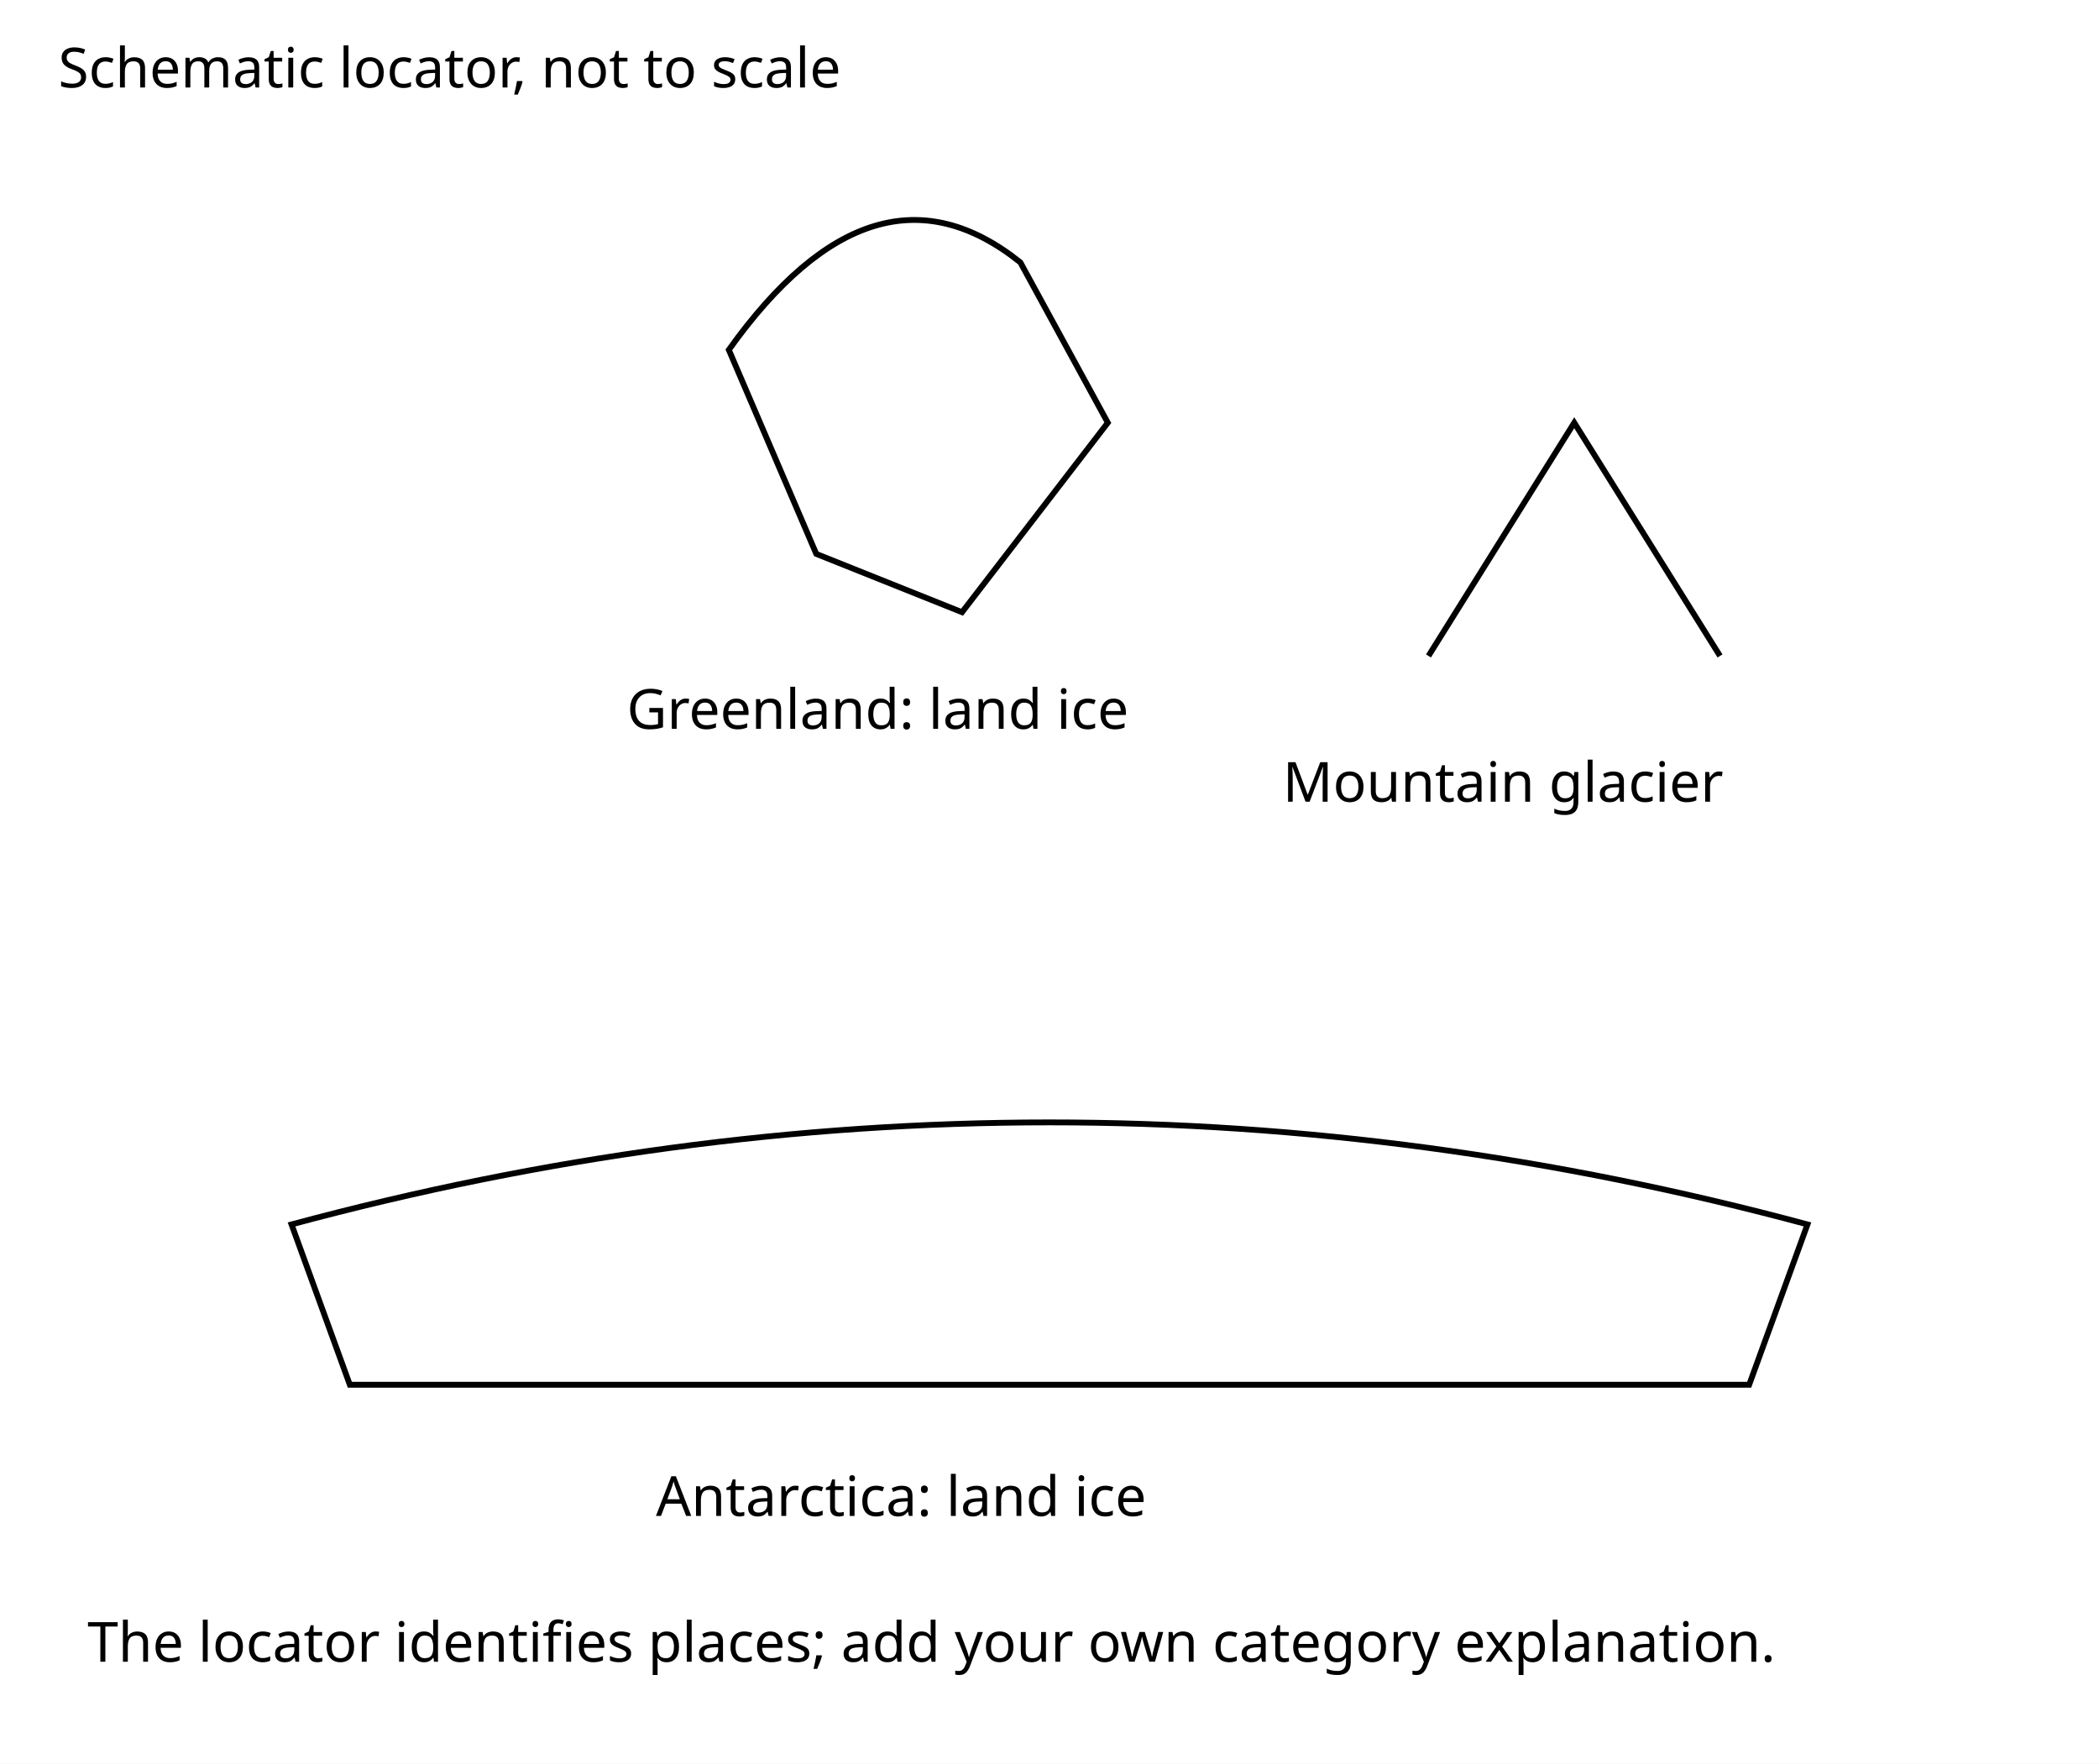
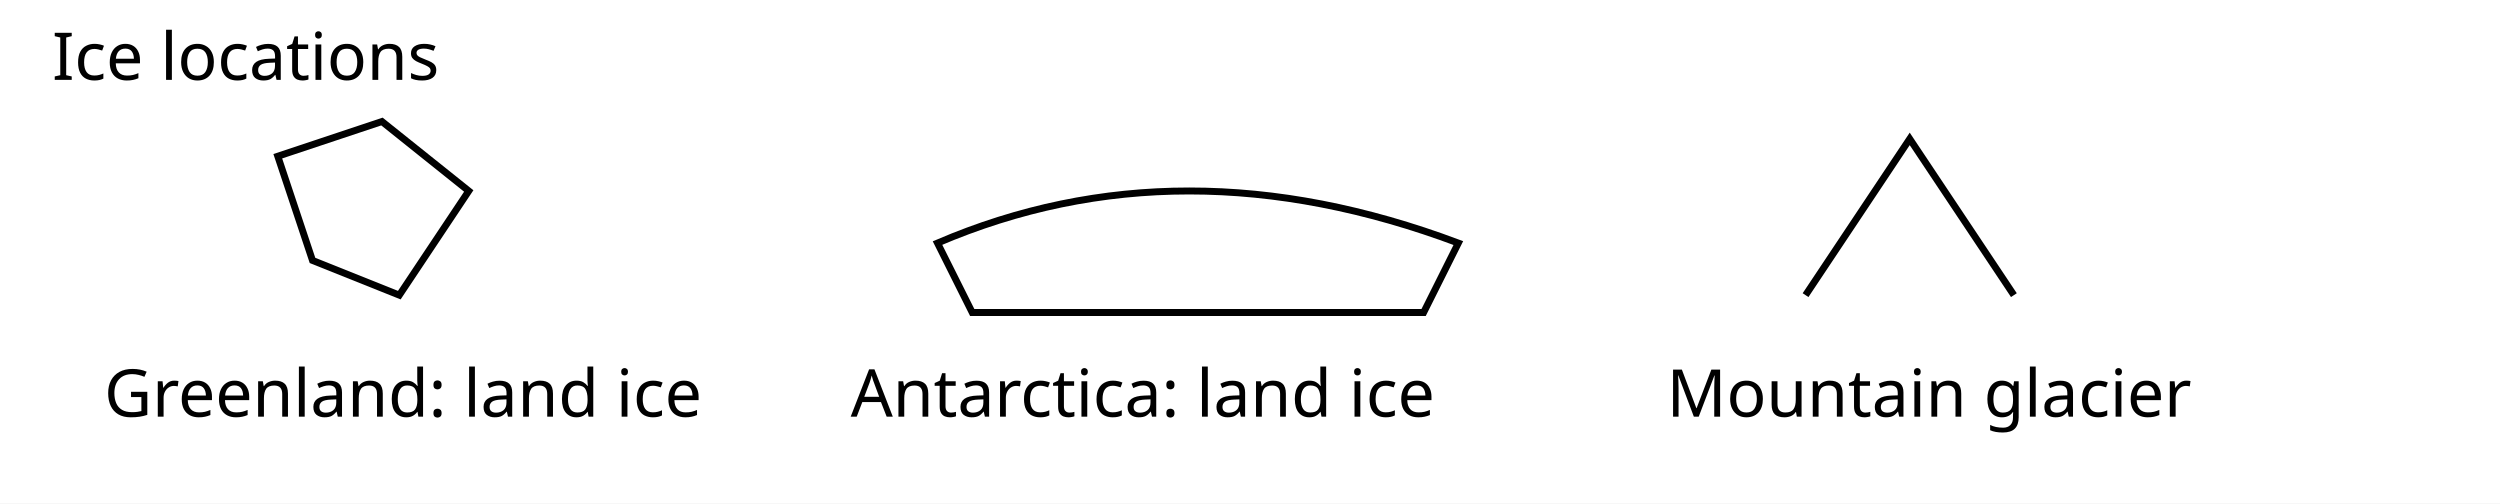
- <svg xmlns="http://www.w3.org/2000/svg" width="720" height="605" viewBox="0 0 720 605">
-   <rect width="720" height="605" fill="white" />
+ <svg xmlns="http://www.w3.org/2000/svg" width="720" height="145" viewBox="0 0 720 145">
+   <rect width="720" height="145" fill="white" />
  <g fill="none" stroke="black" stroke-width="2">
-     <text x="20" y="30" font-family="sans-serif" font-size="19" fill="black" stroke="none">Schematic locator, not to scale</text>
-     <path d="M250 120 Q300 50 350 90 L380 145 L330 210 L280 190 Z M100 420 Q360 350 620 420 L600 475 H120 Z M490 225 L540 145 L590 225" />
-     <text x="215" y="250" font-family="sans-serif" font-size="19" fill="black" stroke="none">Greenland: land ice</text>
-     <text x="225" y="520" font-family="sans-serif" font-size="19" fill="black" stroke="none">Antarctica: land ice</text>
-     <text x="440" y="275" font-family="sans-serif" font-size="19" fill="black" stroke="none">Mountain glacier</text>
-     <text x="30" y="570" font-family="sans-serif" font-size="19" fill="black" stroke="none">The locator identifies places; add your own category explanation.</text>
+     <text x="15" y="23" font-family="sans-serif" font-size="19" fill="black" stroke="none">Ice locations</text>
+     <path d="M80 45 L110 35 L135 55 L115 85 L90 75 Z M270 70 Q340 40 420 70 L410 90 H280 Z M520 85 L550 40 L580 85" />
+     <text x="30" y="120" font-family="sans-serif" font-size="19" fill="black" stroke="none">Greenland: land ice</text>
+     <text x="245" y="120" font-family="sans-serif" font-size="19" fill="black" stroke="none">Antarctica: land ice</text>
+     <text x="480" y="120" font-family="sans-serif" font-size="19" fill="black" stroke="none">Mountain glacier</text>
  </g>
</svg>
